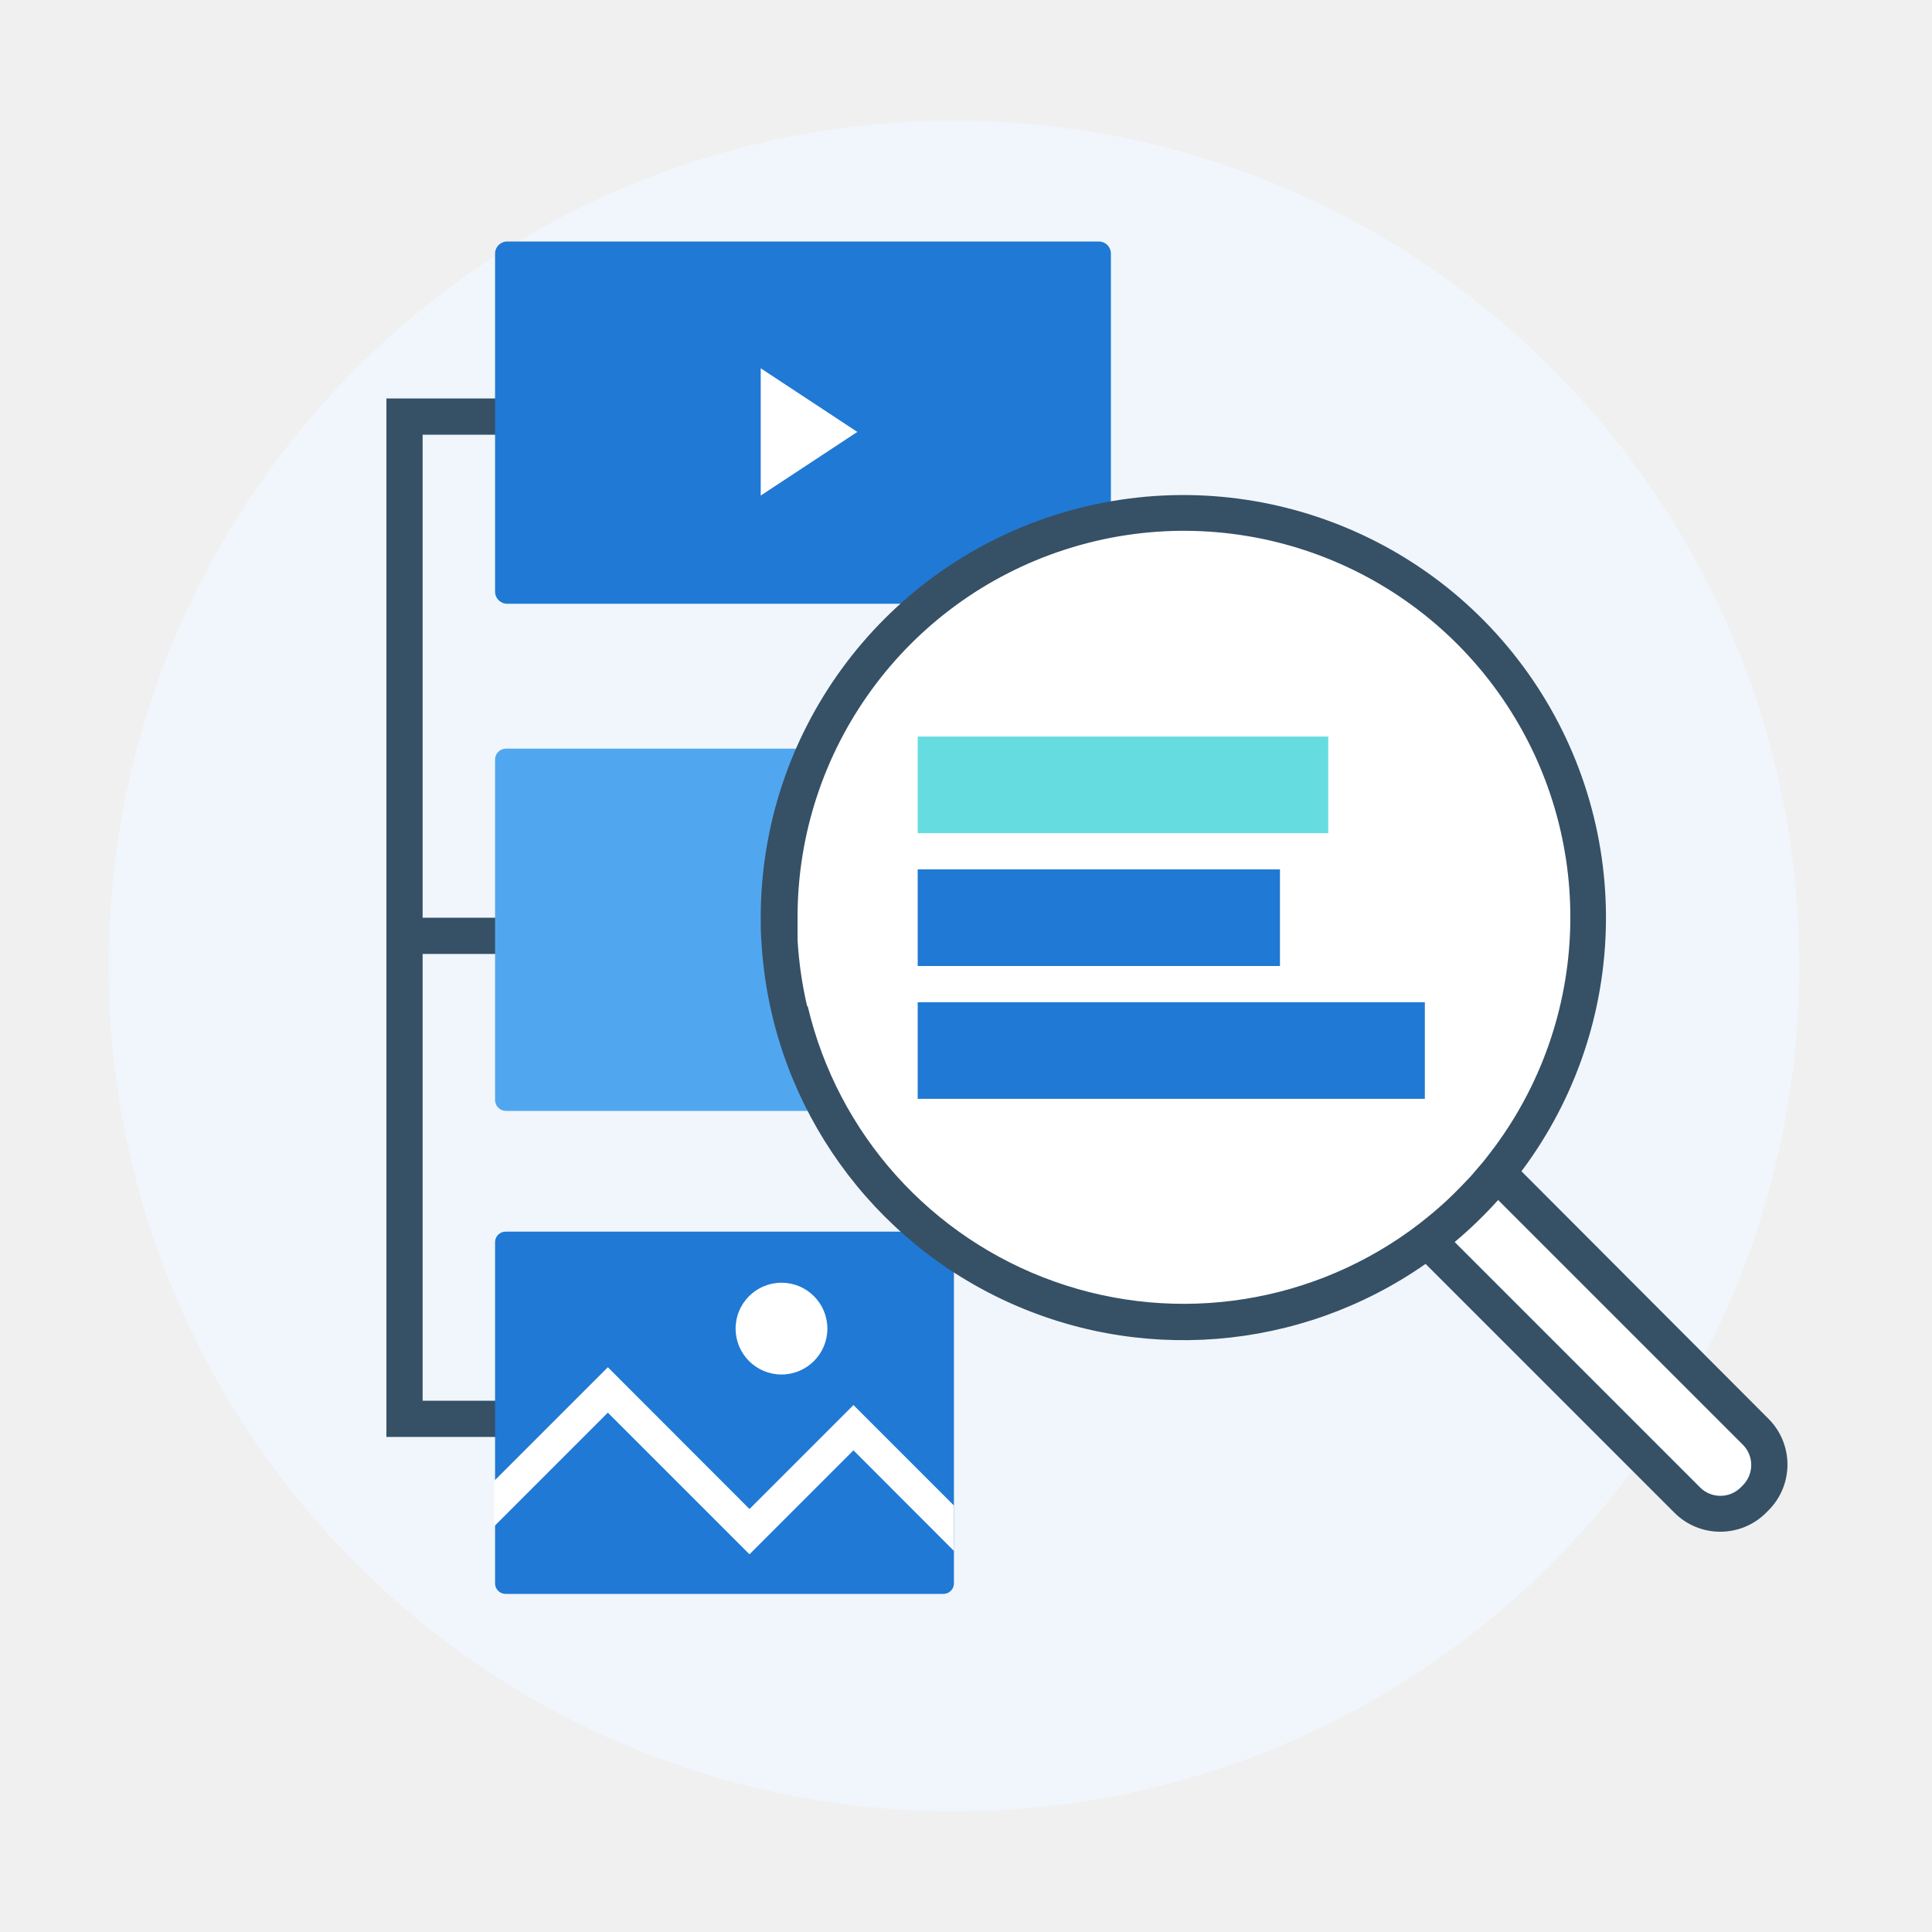
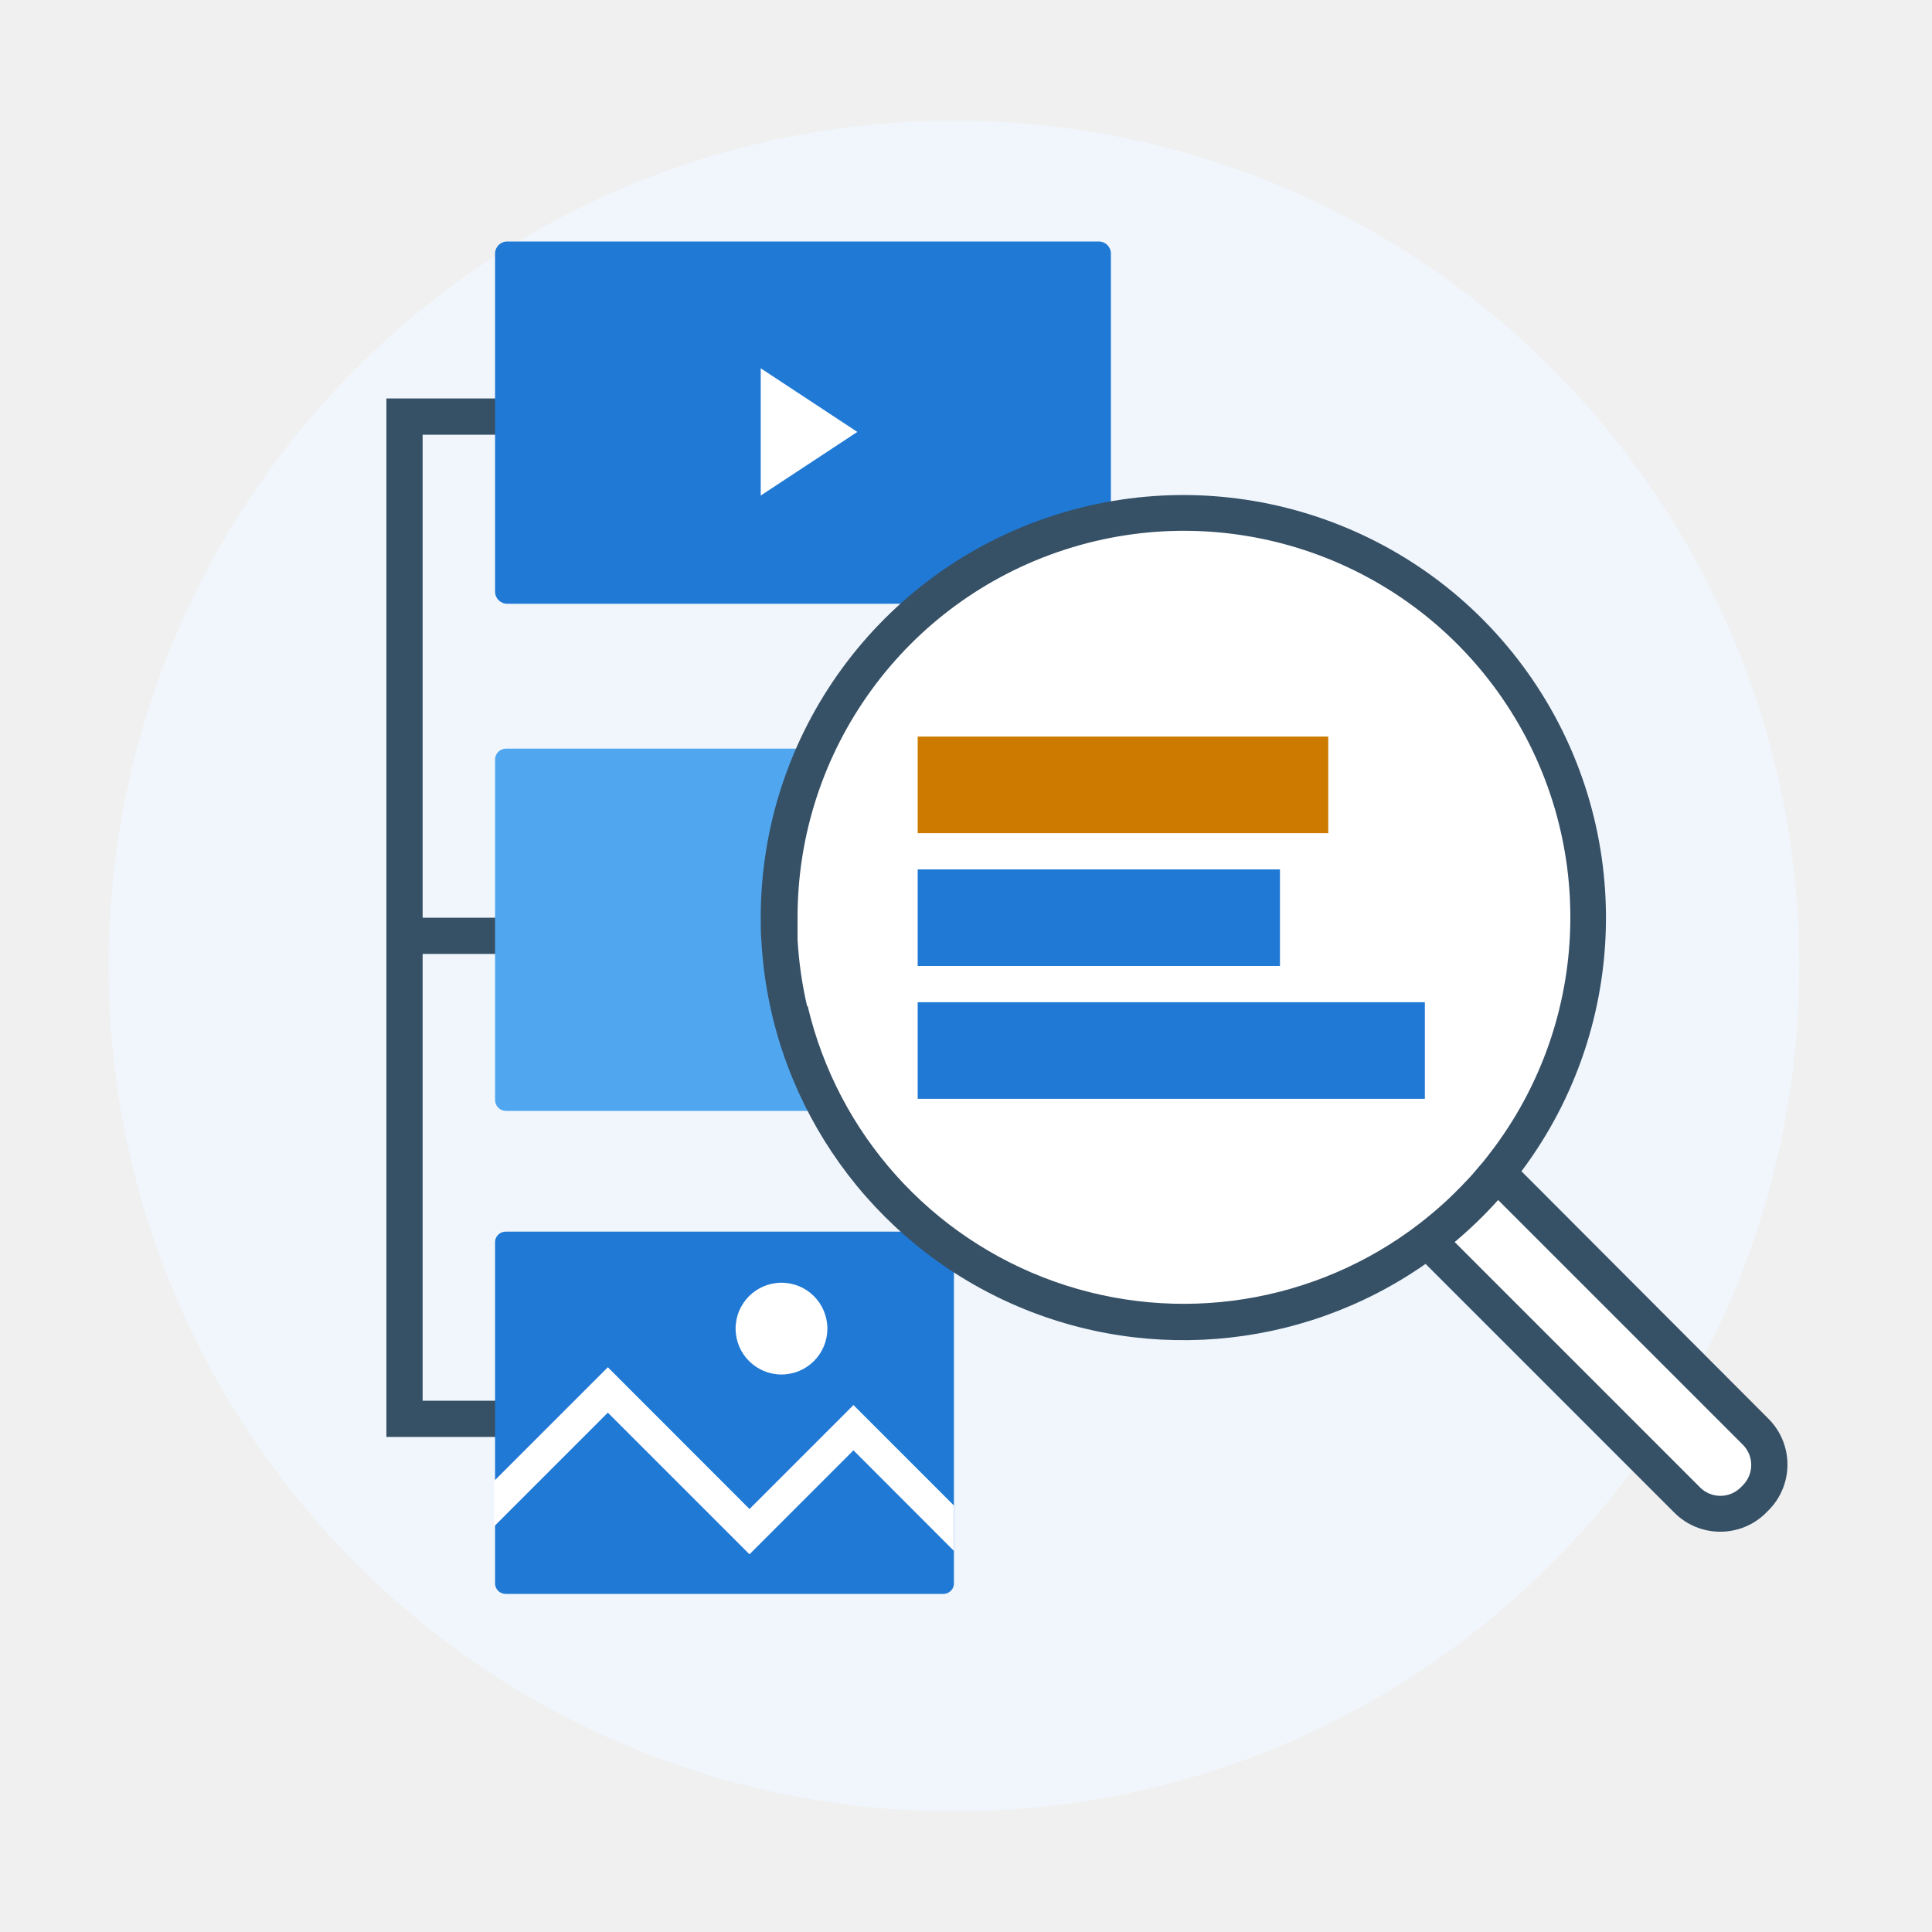
<svg xmlns="http://www.w3.org/2000/svg" viewBox="0 0 160 160">
  <defs>
-     <style>.cls-1{fill:none;}.cls-2{fill:#f0f6fc;}.cls-3{fill:#365066;}.cls-4{fill:#50a7ef;}.cls-5{fill:#2079d4;}.cls-6{fill:#fff;}.cls-7{fill:#65dde0;}</style>
+     <style>.cls-1{fill:none;}.cls-2{fill:#f0f6fc;}.cls-3{fill:#365066;}.cls-4{fill:#50a7ef;}.cls-5{fill:#2079d4;}.cls-6{fill:#fff;}.cls-7{fill:#CC7A00;}</style>
  </defs>
  <g id="linguagg_analizza">
    <rect class="cls-1" width="160" height="160" />
    <path class="cls-2" d="M79,150A70,70,0,1,0,9,80,70,70,0,0,0,79,150Z" />
    <path class="cls-3" d="M43.5,79a1.5,1.5,0,0,0,0-3H35V36h7.79a1.5,1.5,0,0,0,0-3H32v86H42.5a1.5,1.5,0,0,0,0-3H35V79Z" />
    <rect class="cls-4" x="41" y="62" width="41" height="30" rx="0.9" />
    <rect class="cls-5" x="41" y="20" width="51" height="30" rx="1" />
    <polygon class="cls-6" points="71 35.77 63 30.5 63 41.04 71 35.77" />
    <path class="cls-5" d="M79,102.8v28.4a.88.88,0,0,1-.93.8H41.93a.88.88,0,0,1-.93-.8V102.8a.88.88,0,0,1,.93-.8H78.07A.88.88,0,0,1,79,102.8Z" />
    <circle class="cls-6" cx="64.72" cy="110.03" r="3.8" />
    <polygon class="cls-6" points="40.93 122.64 50.34 113.23 62.07 124.97 70.68 116.36 79 124.68 79 128.44 70.68 120.11 62.07 128.72 50.34 116.99 40.93 126.4 40.93 122.64" />
    <path class="cls-6" d="M145.4,118.56,125.05,98.21,124,97.13A33.49,33.49,0,1,0,64.5,76q0,1,.06,1.92a33.78,33.78,0,0,0,.82,5.74,33.47,33.47,0,0,0,52.83,19h0l1.07,1.07,20.45,20.45a3.86,3.86,0,0,0,5.47,0l.19-.18a3.87,3.87,0,0,0,0-5.47Z" />
    <path class="cls-3" d="M146.46,117.5,126,97A35,35,0,1,0,63,76c0,.67,0,1.34.06,2a35,35,0,0,0,55,26.67l20.61,20.61a5.37,5.37,0,0,0,7.59,0l.19-.19A5.36,5.36,0,0,0,146.46,117.5ZM66.84,83.32a32.55,32.55,0,0,1-.79-5.5c0-.6,0-1.21,0-1.82a32,32,0,1,1,57.72,19l-.36.47c-.2.26-.39.52-.6.77l-.44.51c-.21.25-.41.49-.63.73l-.19.2q-.56.6-1.14,1.17c-.38.38-.77.74-1.17,1.09l-.52.45c-.38.32-.77.63-1.16.94a32,32,0,0,1-50.67-18ZM144.34,123l-.19.19a2.38,2.38,0,0,1-3.35,0l-20.33-20.33a35.84,35.84,0,0,0,3.6-3.48l20.27,20.27A2.38,2.38,0,0,1,144.34,123Z" />
    <rect class="cls-7" x="76" y="61" width="34" height="8" />
    <rect class="cls-5" x="76" y="83" width="42" height="8" />
    <rect class="cls-5" x="76" y="72" width="30" height="8" />
  </g>
</svg>
